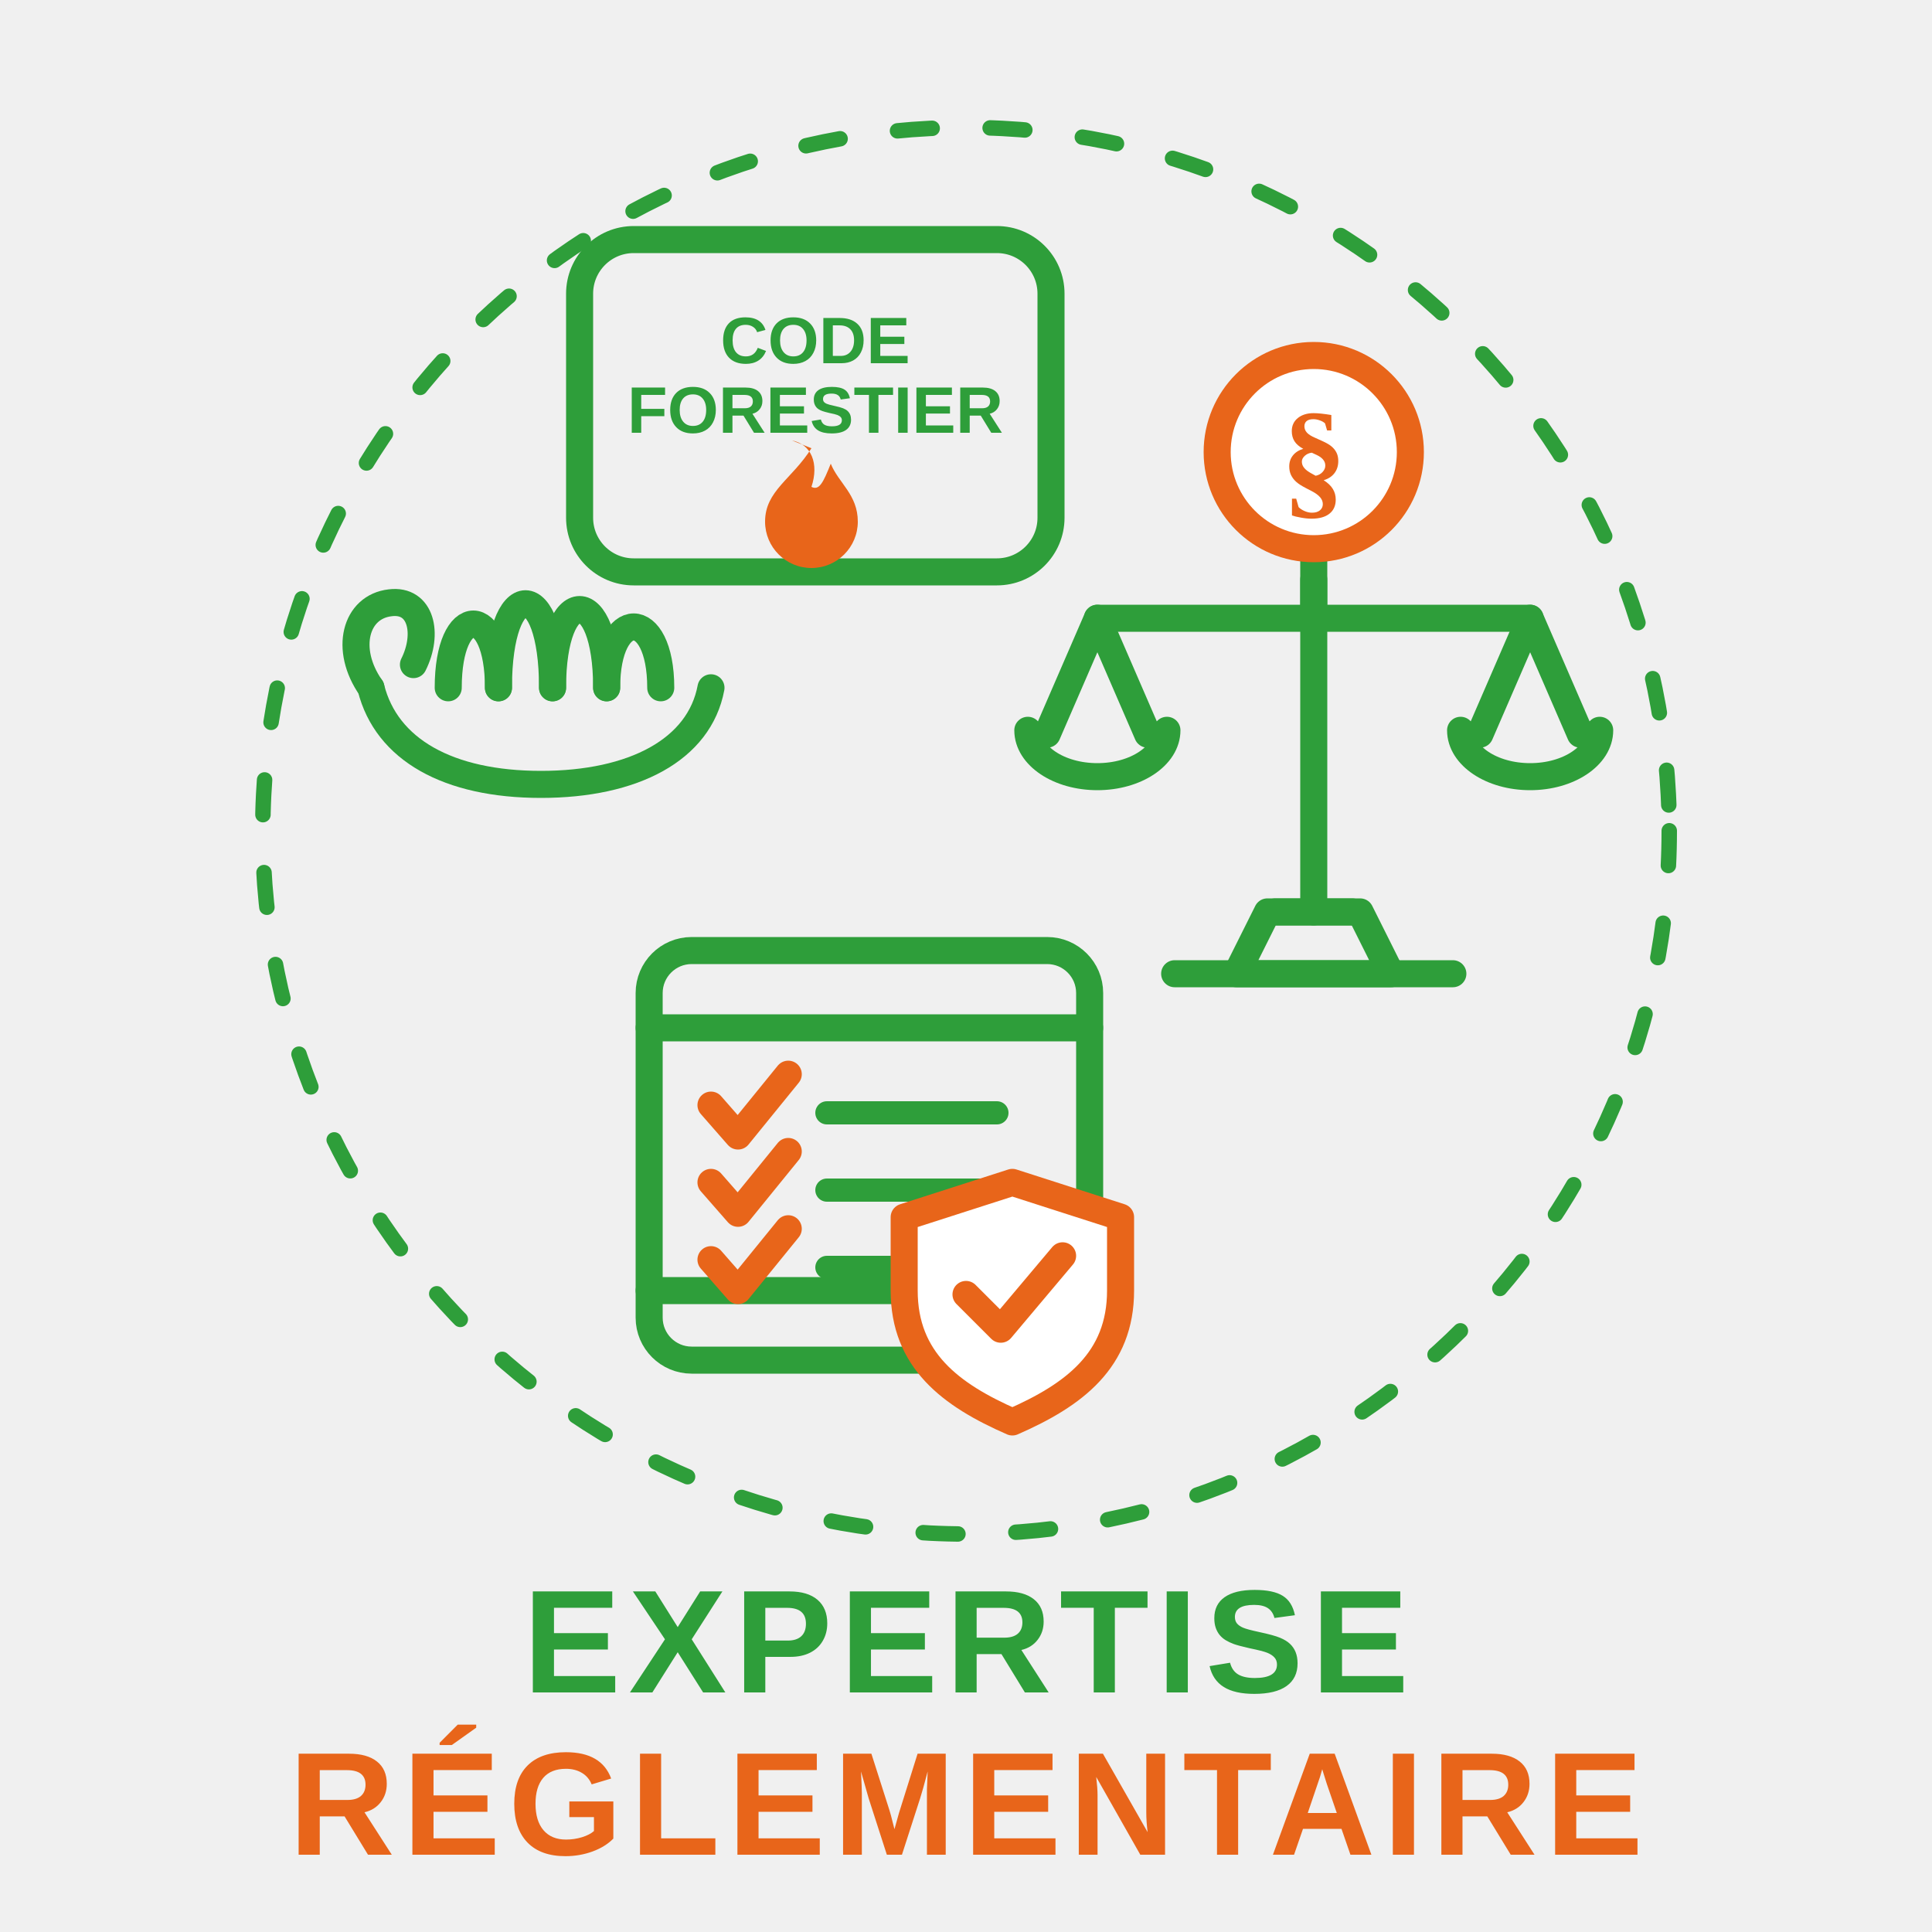
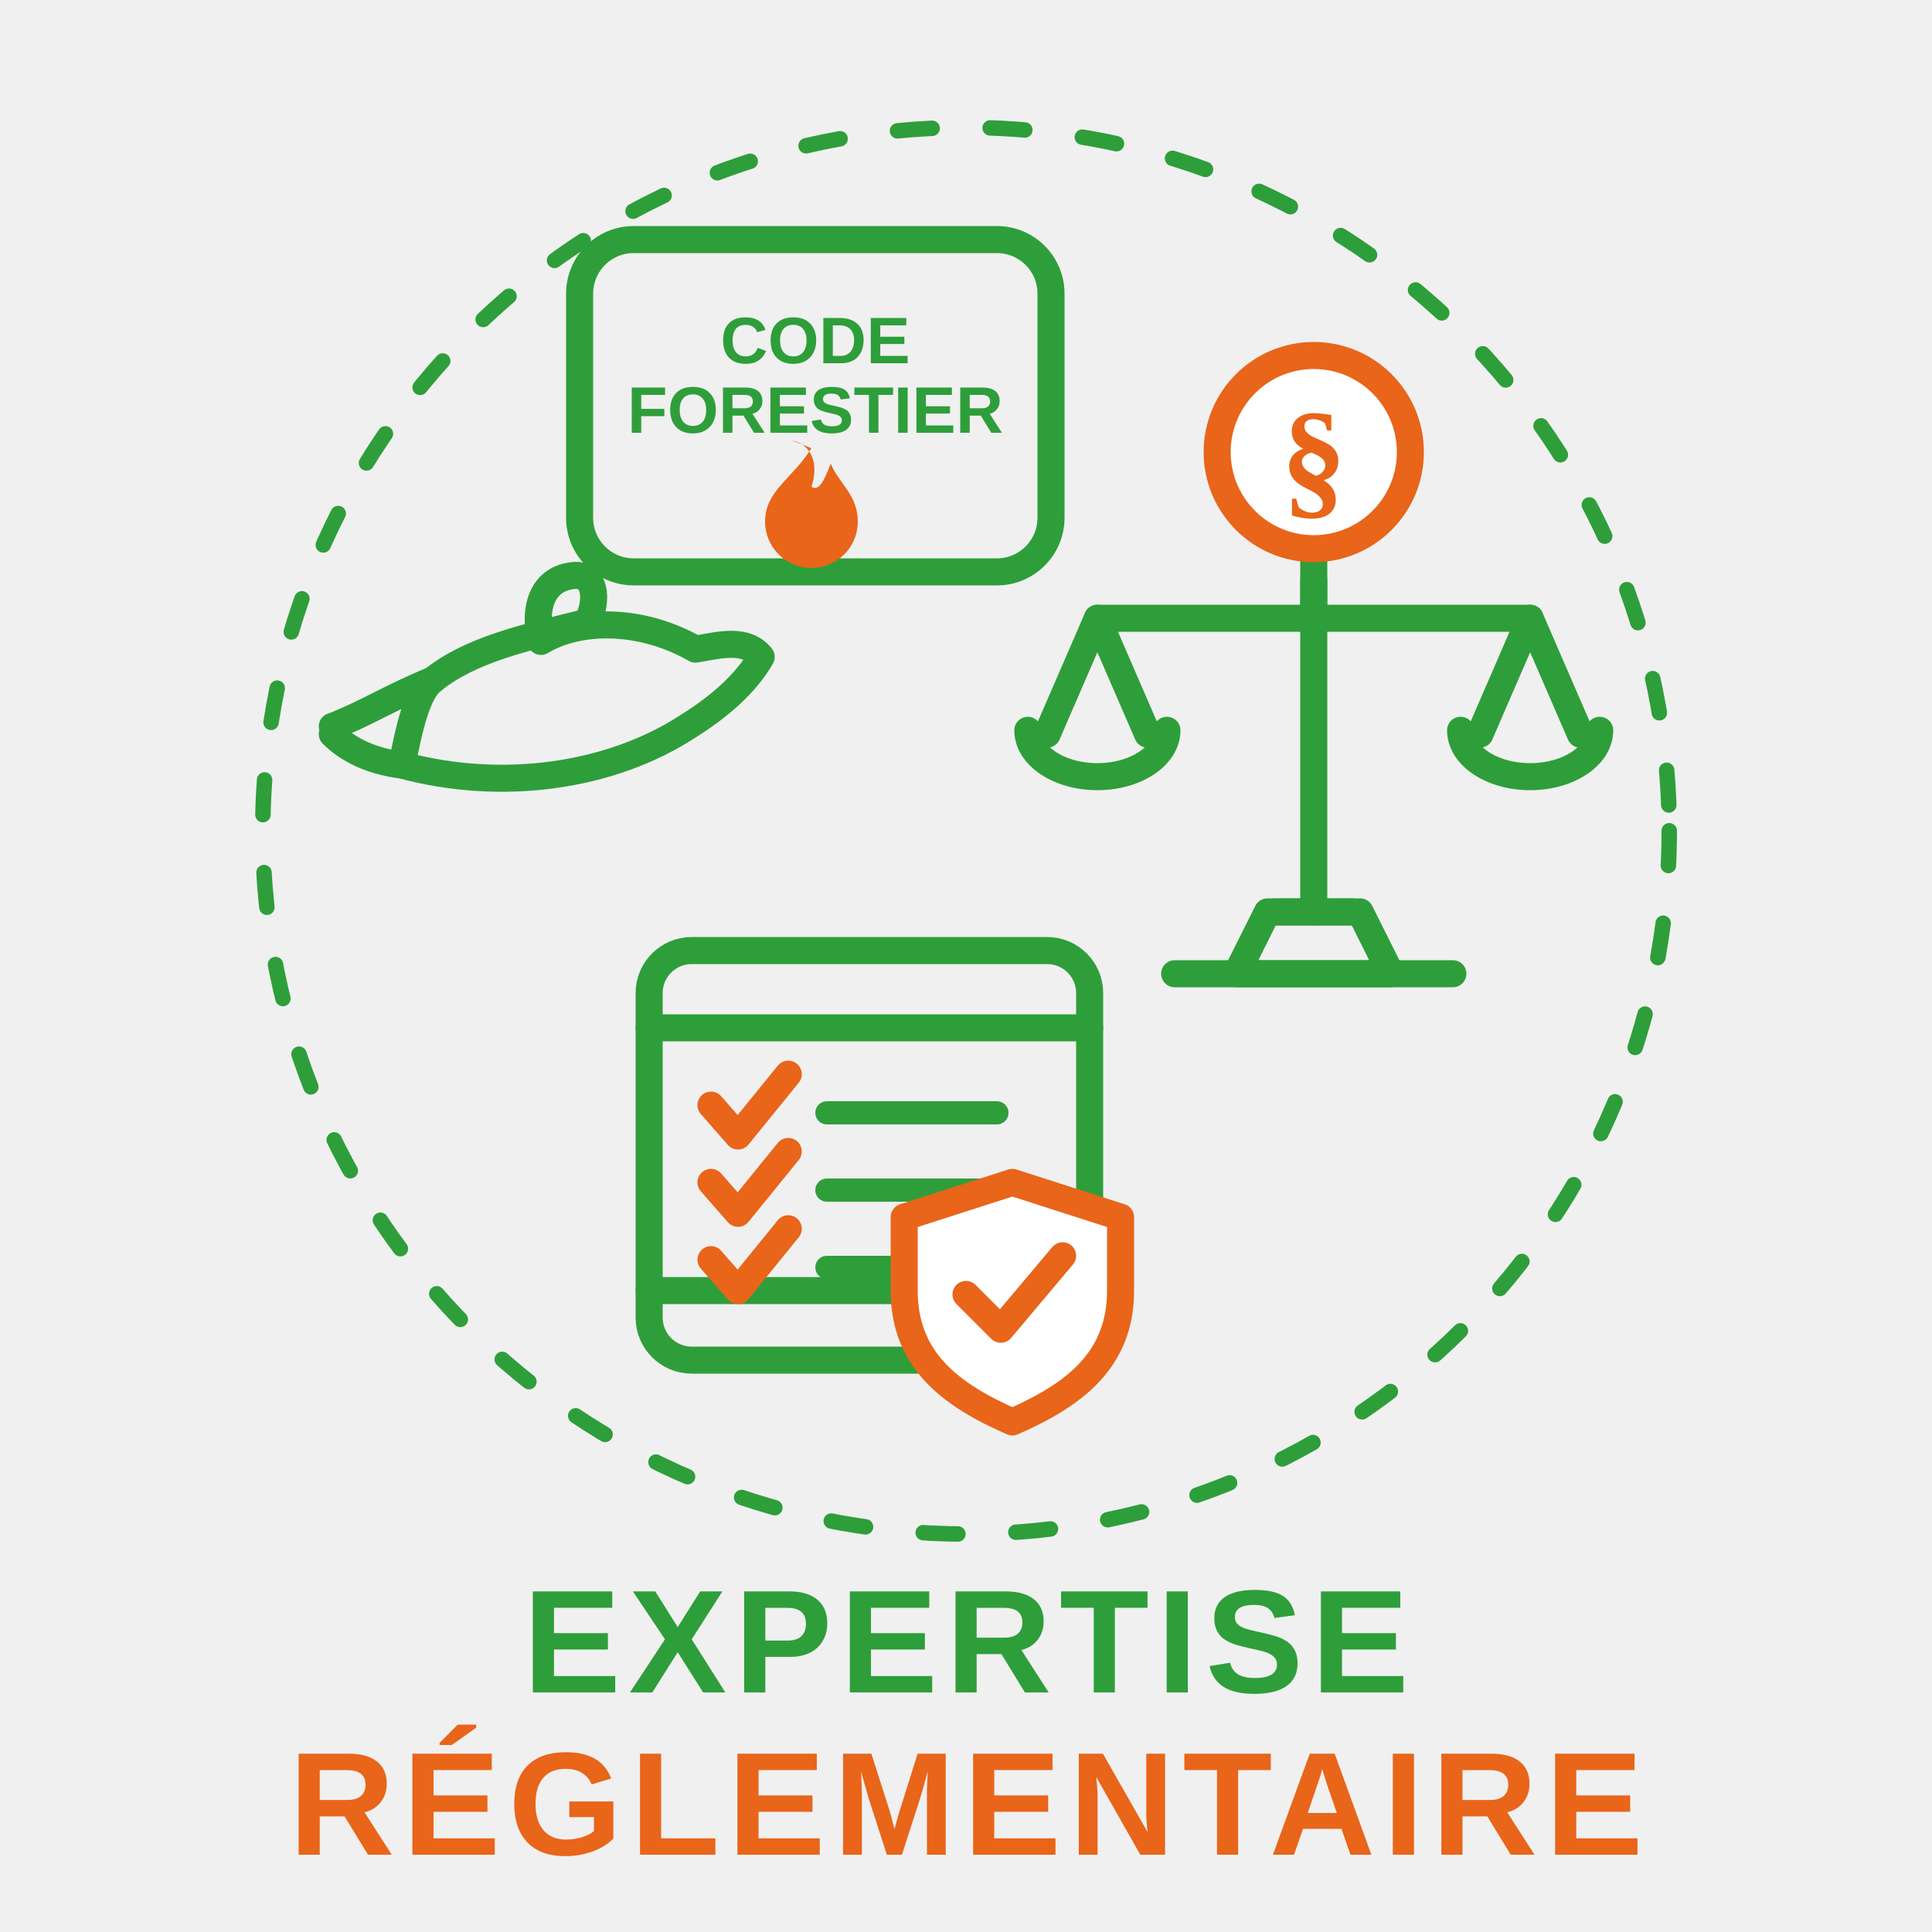
<svg xmlns="http://www.w3.org/2000/svg" viewBox="0 0 500 500" role="img" aria-label="Expertise réglementaire">
  <circle cx="250" cy="215" r="182" fill="none" stroke="#2E9E3A" stroke-width="4" stroke-linecap="round" stroke-dasharray="9 15" />
  <g fill="none" stroke="#2E9E3A" stroke-width="7" stroke-linecap="round" stroke-linejoin="round">
    <rect x="150" y="62" width="122" height="86" rx="14" />
-     <path d="M96 178 C100 194 116 203 140 203 C164 203 181 194 184 178" />
-     <path d="M96 178 C89 168 92 157 101 156 C109 155 111 164 107 172" />
-     <path d="M116 178 C116 156 129 156 129 178" />
-     <path d="M129 178 C129 149 143 149 143 178" />
-     <path d="M143 178 C143 151 157 151 157 178" />
-     <path d="M157 178 C157 157 171 157 171 178" />
+     <path d="M104 198 C130 205 158 201 178 188 C186 183 193 177 197 170 C193 165 186 167 180 168 C166 160 150 160 140 166 C138 158 140 150 148 149 C154 148 155 155 152 161 C136 165 122 168 112 176 C108 179 106 188 104 198 Z" />
+     <path d="M112 176 C102 180 94 185 86 188" />
+     <path d="M104 198 C96 197 90 194 86 190" />
    <line x1="340" y1="150" x2="340" y2="236" />
    <path d="M330 236 h20" />
    <path d="M328 236 L352 236 L360 252 L320 252 Z" />
    <line x1="304" y1="252" x2="376" y2="252" />
    <line x1="284" y1="160" x2="396" y2="160" />
    <line x1="340" y1="160" x2="340" y2="141" />
    <path d="M284 160 L271 190 M284 160 L297 190" />
    <path d="M266 189 a18 12 0 0 0 36 0" />
    <path d="M396 160 L383 190 M396 160 L409 190" />
    <path d="M378 189 a18 12 0 0 0 36 0" />
    <rect x="168" y="246" width="114" height="106" rx="11" />
    <line x1="168" y1="266" x2="282" y2="266" />
    <line x1="168" y1="334" x2="282" y2="334" />
  </g>
  <g fill="none" stroke="#2E9E3A" stroke-width="6" stroke-linecap="round">
    <line x1="214" y1="288" x2="258" y2="288" />
    <line x1="214" y1="308" x2="258" y2="308" />
    <line x1="214" y1="328" x2="256" y2="328" />
  </g>
  <g fill="none" stroke="#E8651A" stroke-width="7" stroke-linecap="round" stroke-linejoin="round">
    <path d="M184 286 l7 8 l13 -16" />
    <path d="M184 306 l7 8 l13 -16" />
    <path d="M184 326 l7 8 l13 -16" />
  </g>
  <path d="M262 306 L290 315 L290 334 C290 352 278 361 262 368 C246 361 234 352 234 334 L234 315 Z" fill="#ffffff" stroke="#E8651A" stroke-width="7" stroke-linejoin="round" />
  <path d="M250 335 l9 9 l16 -19" fill="none" stroke="#E8651A" stroke-width="7" stroke-linecap="round" stroke-linejoin="round" />
  <circle cx="340" cy="117" r="25" fill="#ffffff" stroke="#E8651A" stroke-width="7" />
  <text x="340" y="130" text-anchor="middle" font-family="Georgia, 'Times New Roman', serif" font-size="34" font-weight="700" fill="#E8651A">§</text>
  <path d="M210 116 C205 124 198 127 198 135 a12 12 0 0 0 24 0 c0 -7 -5 -10 -7 -15 c-2 5 -3 7 -5 6 c2 -6 0 -11 -5 -12 z" fill="#E8651A" />
  <text x="211" y="94" text-anchor="middle" font-family="Montserrat, Arial, sans-serif" font-size="17" font-weight="700" fill="#2E9E3A">CODE</text>
  <text x="211" y="112" text-anchor="middle" font-family="Montserrat, Arial, sans-serif" font-size="17" font-weight="700" fill="#2E9E3A">FORESTIER</text>
  <text x="250" y="438" text-anchor="middle" font-family="Montserrat, Arial, sans-serif" font-size="38" font-weight="800" letter-spacing="2" fill="#2E9E3A">EXPERTISE</text>
  <text x="250" y="480" text-anchor="middle" font-family="Montserrat, Arial, sans-serif" font-size="38" font-weight="800" letter-spacing="2" fill="#E8651A">RÉGLEMENTAIRE</text>
</svg>
